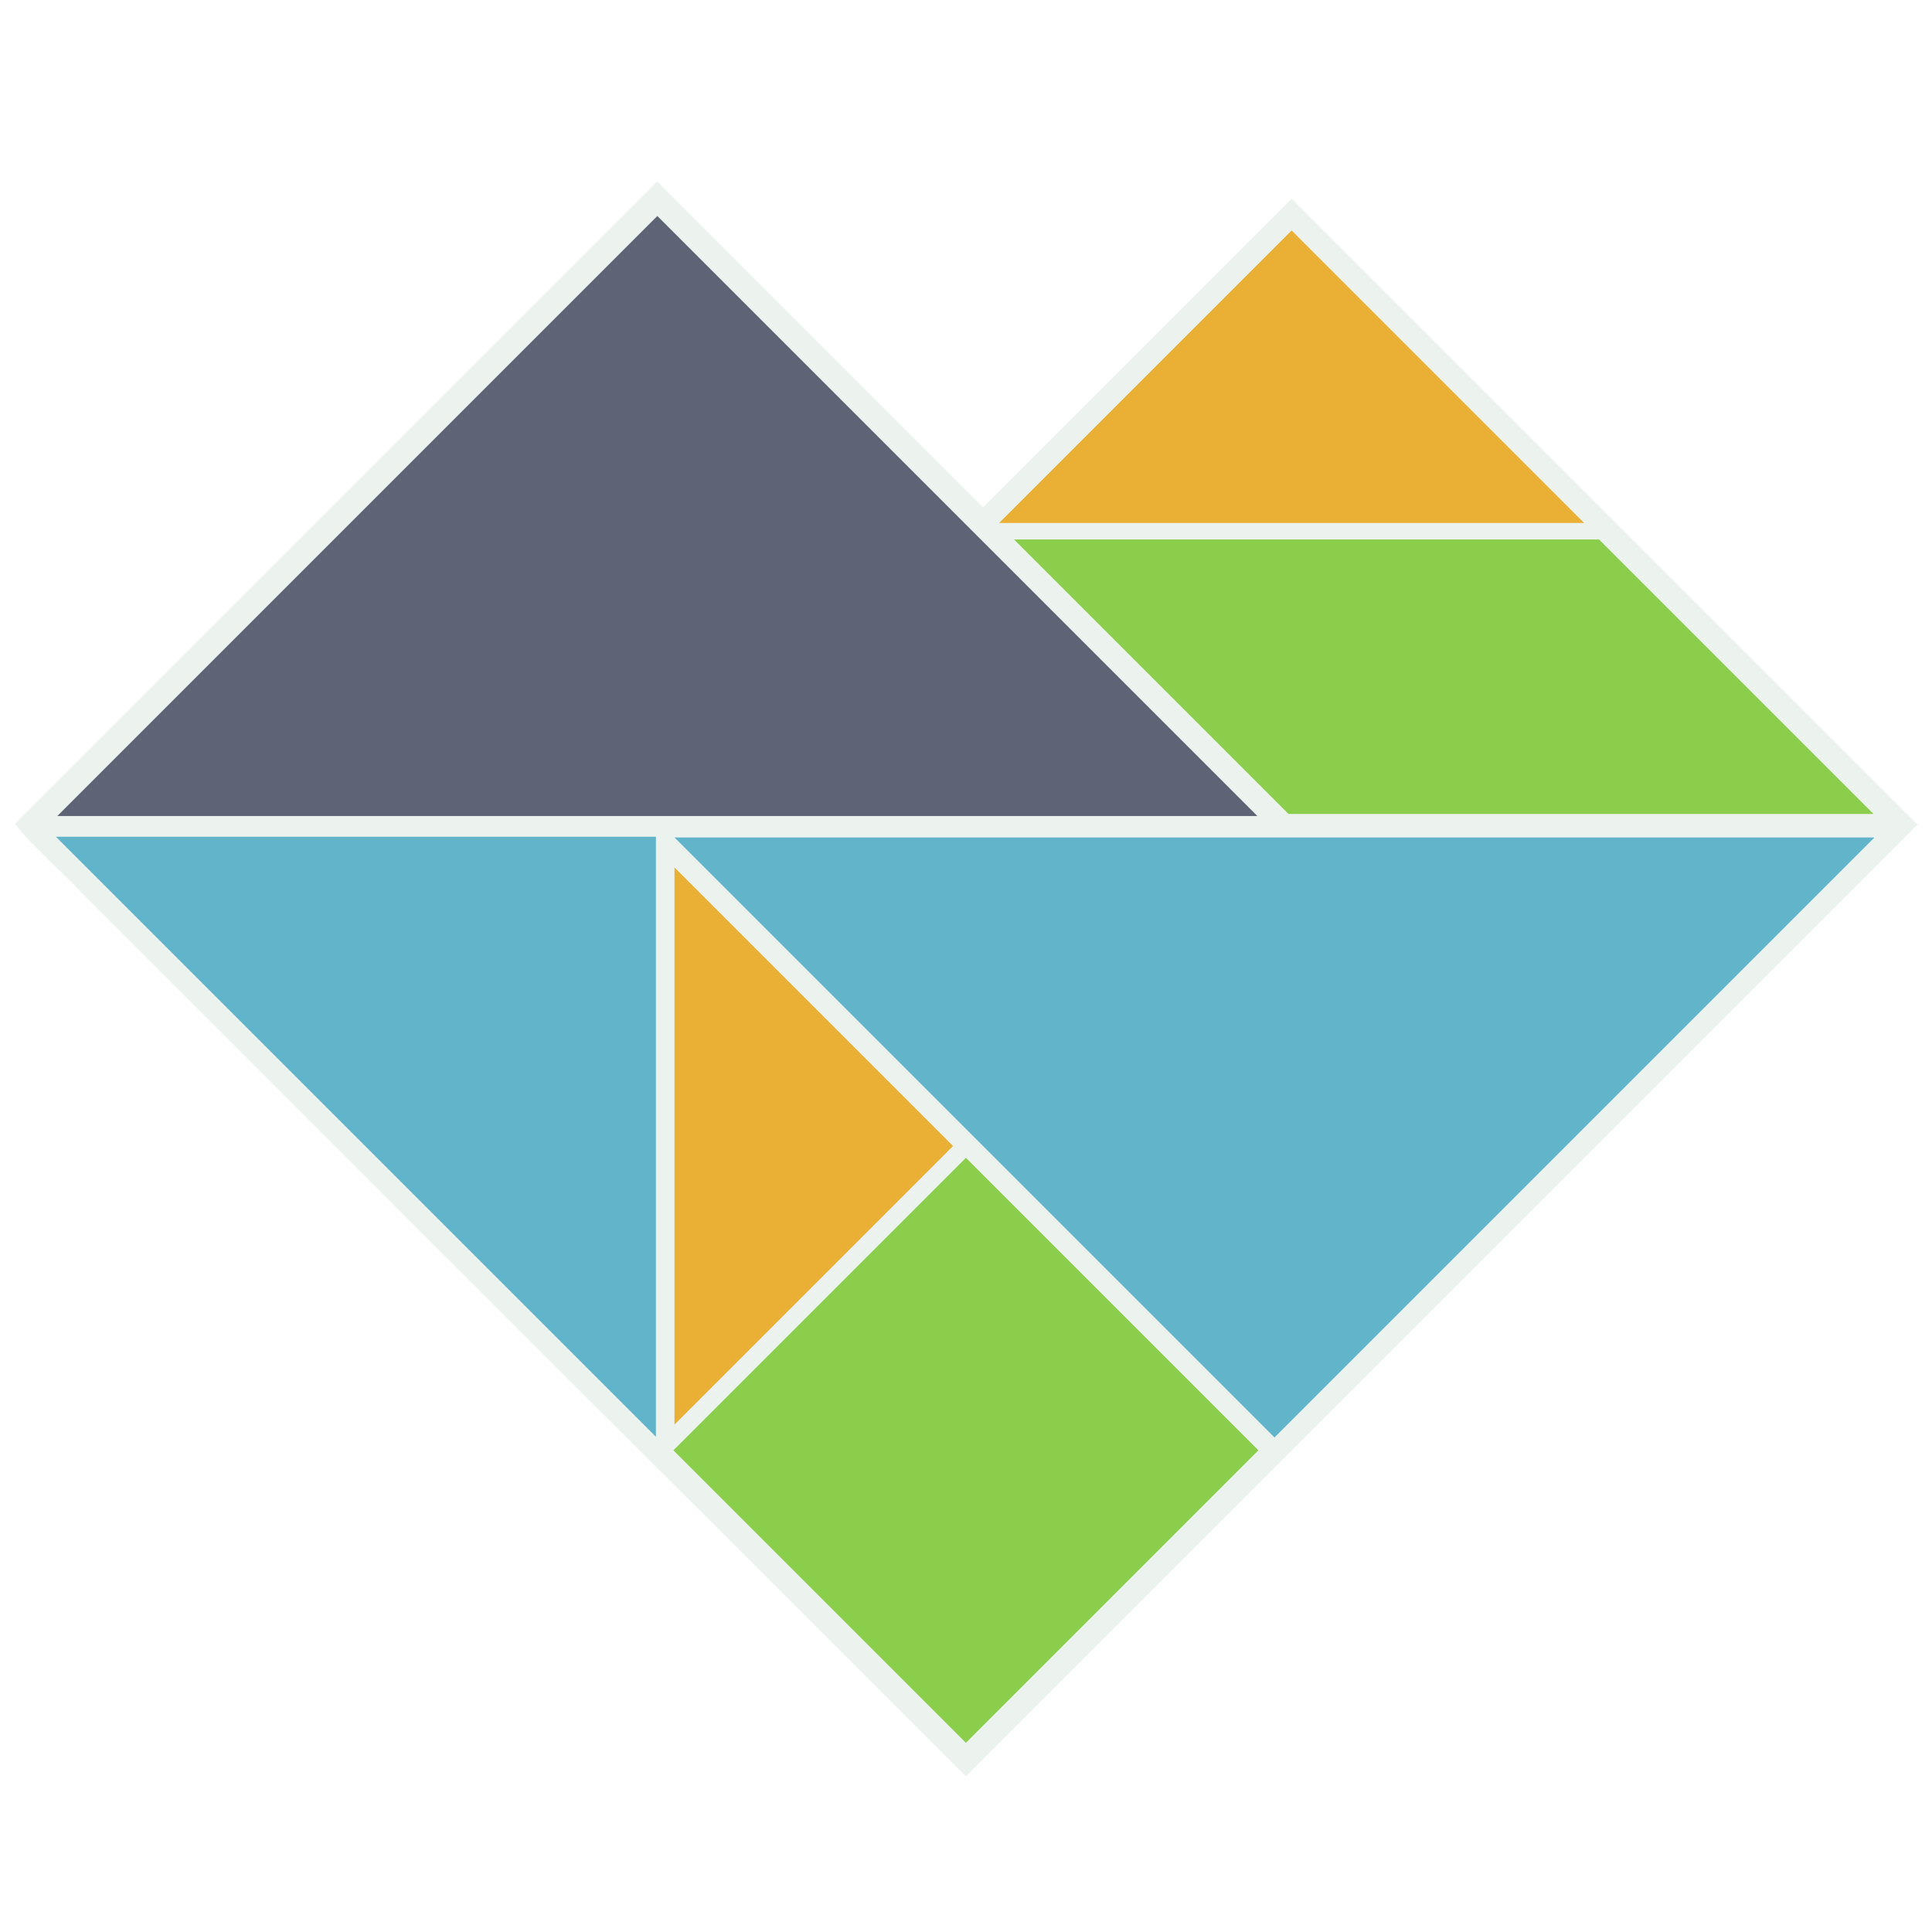
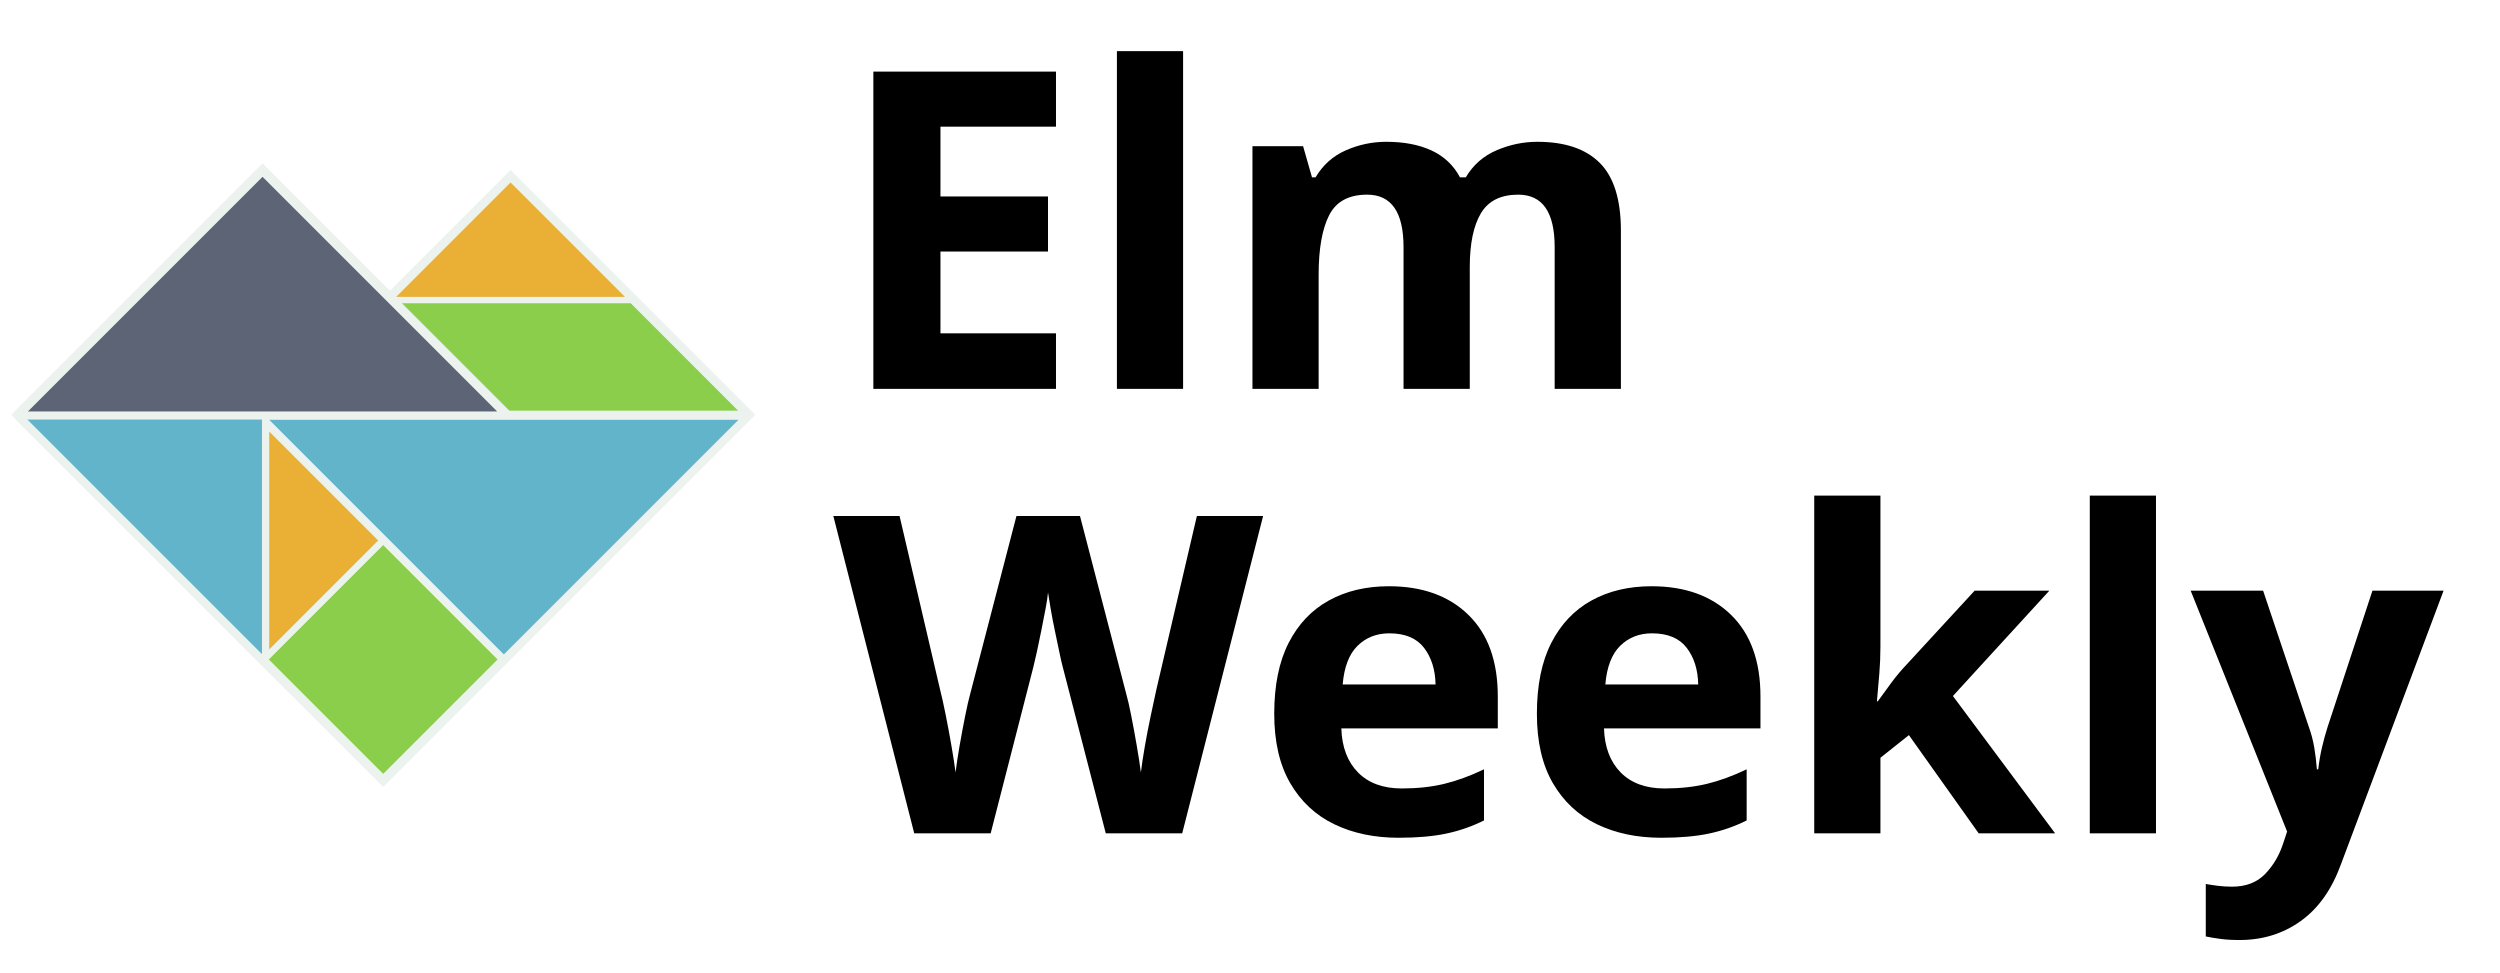
- <svg xmlns="http://www.w3.org/2000/svg" viewBox="-600 -600 1200 1200" style="max-height: 500px; max-width: 500px;" version="1.1" id="svg7428">
-   <defs id="defs7432" />
-   <g transform="scale(1 -1)" id="g7426">
-     <path id="path47183" style="color:#000000;fill:#ecf3ef;stroke-width:1.331;stroke-linecap:square;-inkscape-stroke:none;paint-order:stroke markers fill" d="M -191.72,487.322 -590.76,88.282 c 11.088,-14.245 26.875,-27.318 41.805,-43.155 138.683,-138.482 278.505,-278.969 415.938,-415.489 44.32,-44.32 88.64,-88.64 132.96,-132.96 L 591.098,87.832 202.256,476.674 10.592,285.01 c -67.437,67.437 -134.875,134.875 -202.312,202.312 z m 0,-26.997 L 148.829,119.776 H -532.269 Z M 202.256,449.677 343.155,308.778 H 61.357 Z M 87.977,255.538 H 396.392 c 45.255,-45.254 90.51,-90.508 135.765,-135.762 H 223.739 Z M -533.168,66.988 h 327.26 V -260.271 c -109.087,109.087 -218.173,218.173 -327.26,327.26 z M -148.941,66.536 H 532.157 L 191.608,-274.013 Z M -169.758,33.901 -24.04,-111.818 -169.758,-257.537 Z M -0.056,-157.259 C 51.347,-208.662 102.75,-260.065 154.153,-311.468 102.75,-362.871 51.347,-414.274 -0.056,-465.677 -51.459,-414.274 -102.862,-362.871 -154.265,-311.468 c 51.403,51.403 102.806,102.806 154.209,154.209 z" />
-     <path style="color:#000000;fill:#5c6475;stroke-width:26.62;stroke-linecap:square;-inkscape-stroke:none;paint-order:stroke markers fill" d="m 180.96,93.156 h -745.36 l 372.68,372.68 z" id="path47185" />
-     <path style="color:#000000;fill:#62b4cb;stroke-width:26.62;stroke-linecap:square;-inkscape-stroke:none;paint-order:stroke markers fill" d="M -192.601,-292.403 -565.3,80.296 h 372.699 z" id="path47179" />
-     <path style="color:#000000;fill:#8ace4b;stroke-width:27.951;stroke-linecap:square;-inkscape-stroke:none;paint-order:stroke markers fill" d="M -181.737,-300.82 -0.056,-482.502 181.626,-300.82 -0.056,-119.138 Z" id="path47173" />
-     <path style="color:#000000;fill:#8ace4b;stroke-width:27.951;stroke-linecap:square;-inkscape-stroke:none;paint-order:stroke markers fill" d="M 200.326,94.42 29.825,264.922 H 393.188 l 170.501,-170.501 z" id="path47167" />
-     <path style="color:#000000;fill:#e9b035;stroke-width:27.951;stroke-linecap:square;-inkscape-stroke:none;paint-order:stroke markers fill" d="M 383.938,275.17 H 20.575 l 181.682,181.681 z" id="path47161" />
-     <path style="color:#000000;fill:#e9b035;stroke-width:22.627;stroke-linecap:square;-inkscape-stroke:none;paint-order:stroke markers fill" d="M -8.042,-111.818 -181.072,-284.848 V 61.212 Z" id="path47155" />
-     <path style="color:#000000;fill:#62b4cb;stroke-width:26.62;stroke-linecap:square;-inkscape-stroke:none;paint-order:stroke markers fill" d="m -181.072,79.846 h 745.36 l -372.68,-372.68 z" id="path47149" />
+ <svg xmlns="http://www.w3.org/2000/svg" width="900" viewBox="0 0 900 350">
+   <g>
+     <g transform="translate(0, 150) scale(1, -1)">
+       <path id="svg_10" d="m94.51,91.218l-90.439,-90.439c2.513,-3.229 6.091,-6.191 9.475,-9.781c31.431,-31.386 63.121,-63.226 94.269,-94.167c10.045,-10.045 20.09,-20.09 30.134,-30.134l133.98,133.98l-88.128,88.128l-43.439,-43.439c-15.284,15.284 -30.568,30.568 -45.852,45.852zm0,-6.119l77.182,-77.182l-154.365,0l77.182,77.182zm89.291,-2.413l31.933,-31.933l-63.867,0l31.933,31.933zm-25.9,-44l69.9,0c10.257,-10.256 20.513,-20.513 30.77,-30.769l-69.9,0l-30.769,30.769zm-140.777,-42.733l74.171,0l0,-74.171c-24.724,24.724 -49.447,49.447 -74.171,74.171zm87.082,-0.103l154.365,0l-77.182,-77.182l-77.182,77.182zm-4.718,-7.397l33.026,-33.026l-33.026,-33.026l0,66.052zm38.462,-43.325c11.65,-11.65 23.3,-23.3 34.95,-34.95c-11.65,-11.65 -23.3,-23.3 -34.95,-34.95c-11.65,11.65 -23.3,23.3 -34.95,34.95c11.65,11.65 23.3,23.3 34.95,34.95z" fill="#ecf3ef" stroke-width="1.331" stroke-linecap="square" />
+       <path d="m178.975,1.883l-168.929,0l84.465,84.465l84.465,-84.465z" id="svg_9" fill="#5c6475" stroke-width="26.62" stroke-linecap="square" />
+       <path d="m94.31,-85.5l-84.469,84.469l84.469,0l0,-84.469z" id="svg_8" fill="#62b4cb" stroke-width="26.62" stroke-linecap="square" />
+       <path d="m96.772,-87.408l41.177,-41.177l41.177,41.177l-41.177,41.177l-41.177,-41.177z" id="svg_7" fill="#8ace4b" stroke-width="27.951" stroke-linecap="square" />
+       <path d="m183.364,2.17l-38.643,38.643l82.353,0l38.643,-38.643l-82.353,0z" id="svg_6" fill="#8ace4b" stroke-width="27.951" stroke-linecap="square" />
+       <path d="m224.978,43.135l-82.353,0l41.177,41.177l41.177,-41.177z" id="svg_5" fill="#e9b035" stroke-width="27.951" stroke-linecap="square" />
+       <path d="m136.139,-44.572l-39.216,-39.216l0,78.431l39.216,-39.216z" id="svg_4" fill="#e9b035" stroke-width="22.627" stroke-linecap="square" />
+       <path d="m96.923,-1.133l168.929,0l-84.465,-84.465l-84.465,84.465z" id="svg_3" fill="#62b4cb" stroke-width="26.62" stroke-linecap="square" />
+     </g>
+     <text font-weight="bold" xml:space="preserve" text-anchor="start" font-family="sans-serif" font-size="160" y="140" x="300" fill="#000000">Elm</text>
+     <text font-weight="bold" xml:space="preserve" text-anchor="start" font-family="sans-serif" font-size="160" y="300" x="300" fill="#000000">Weekly</text>
  </g>
</svg>
